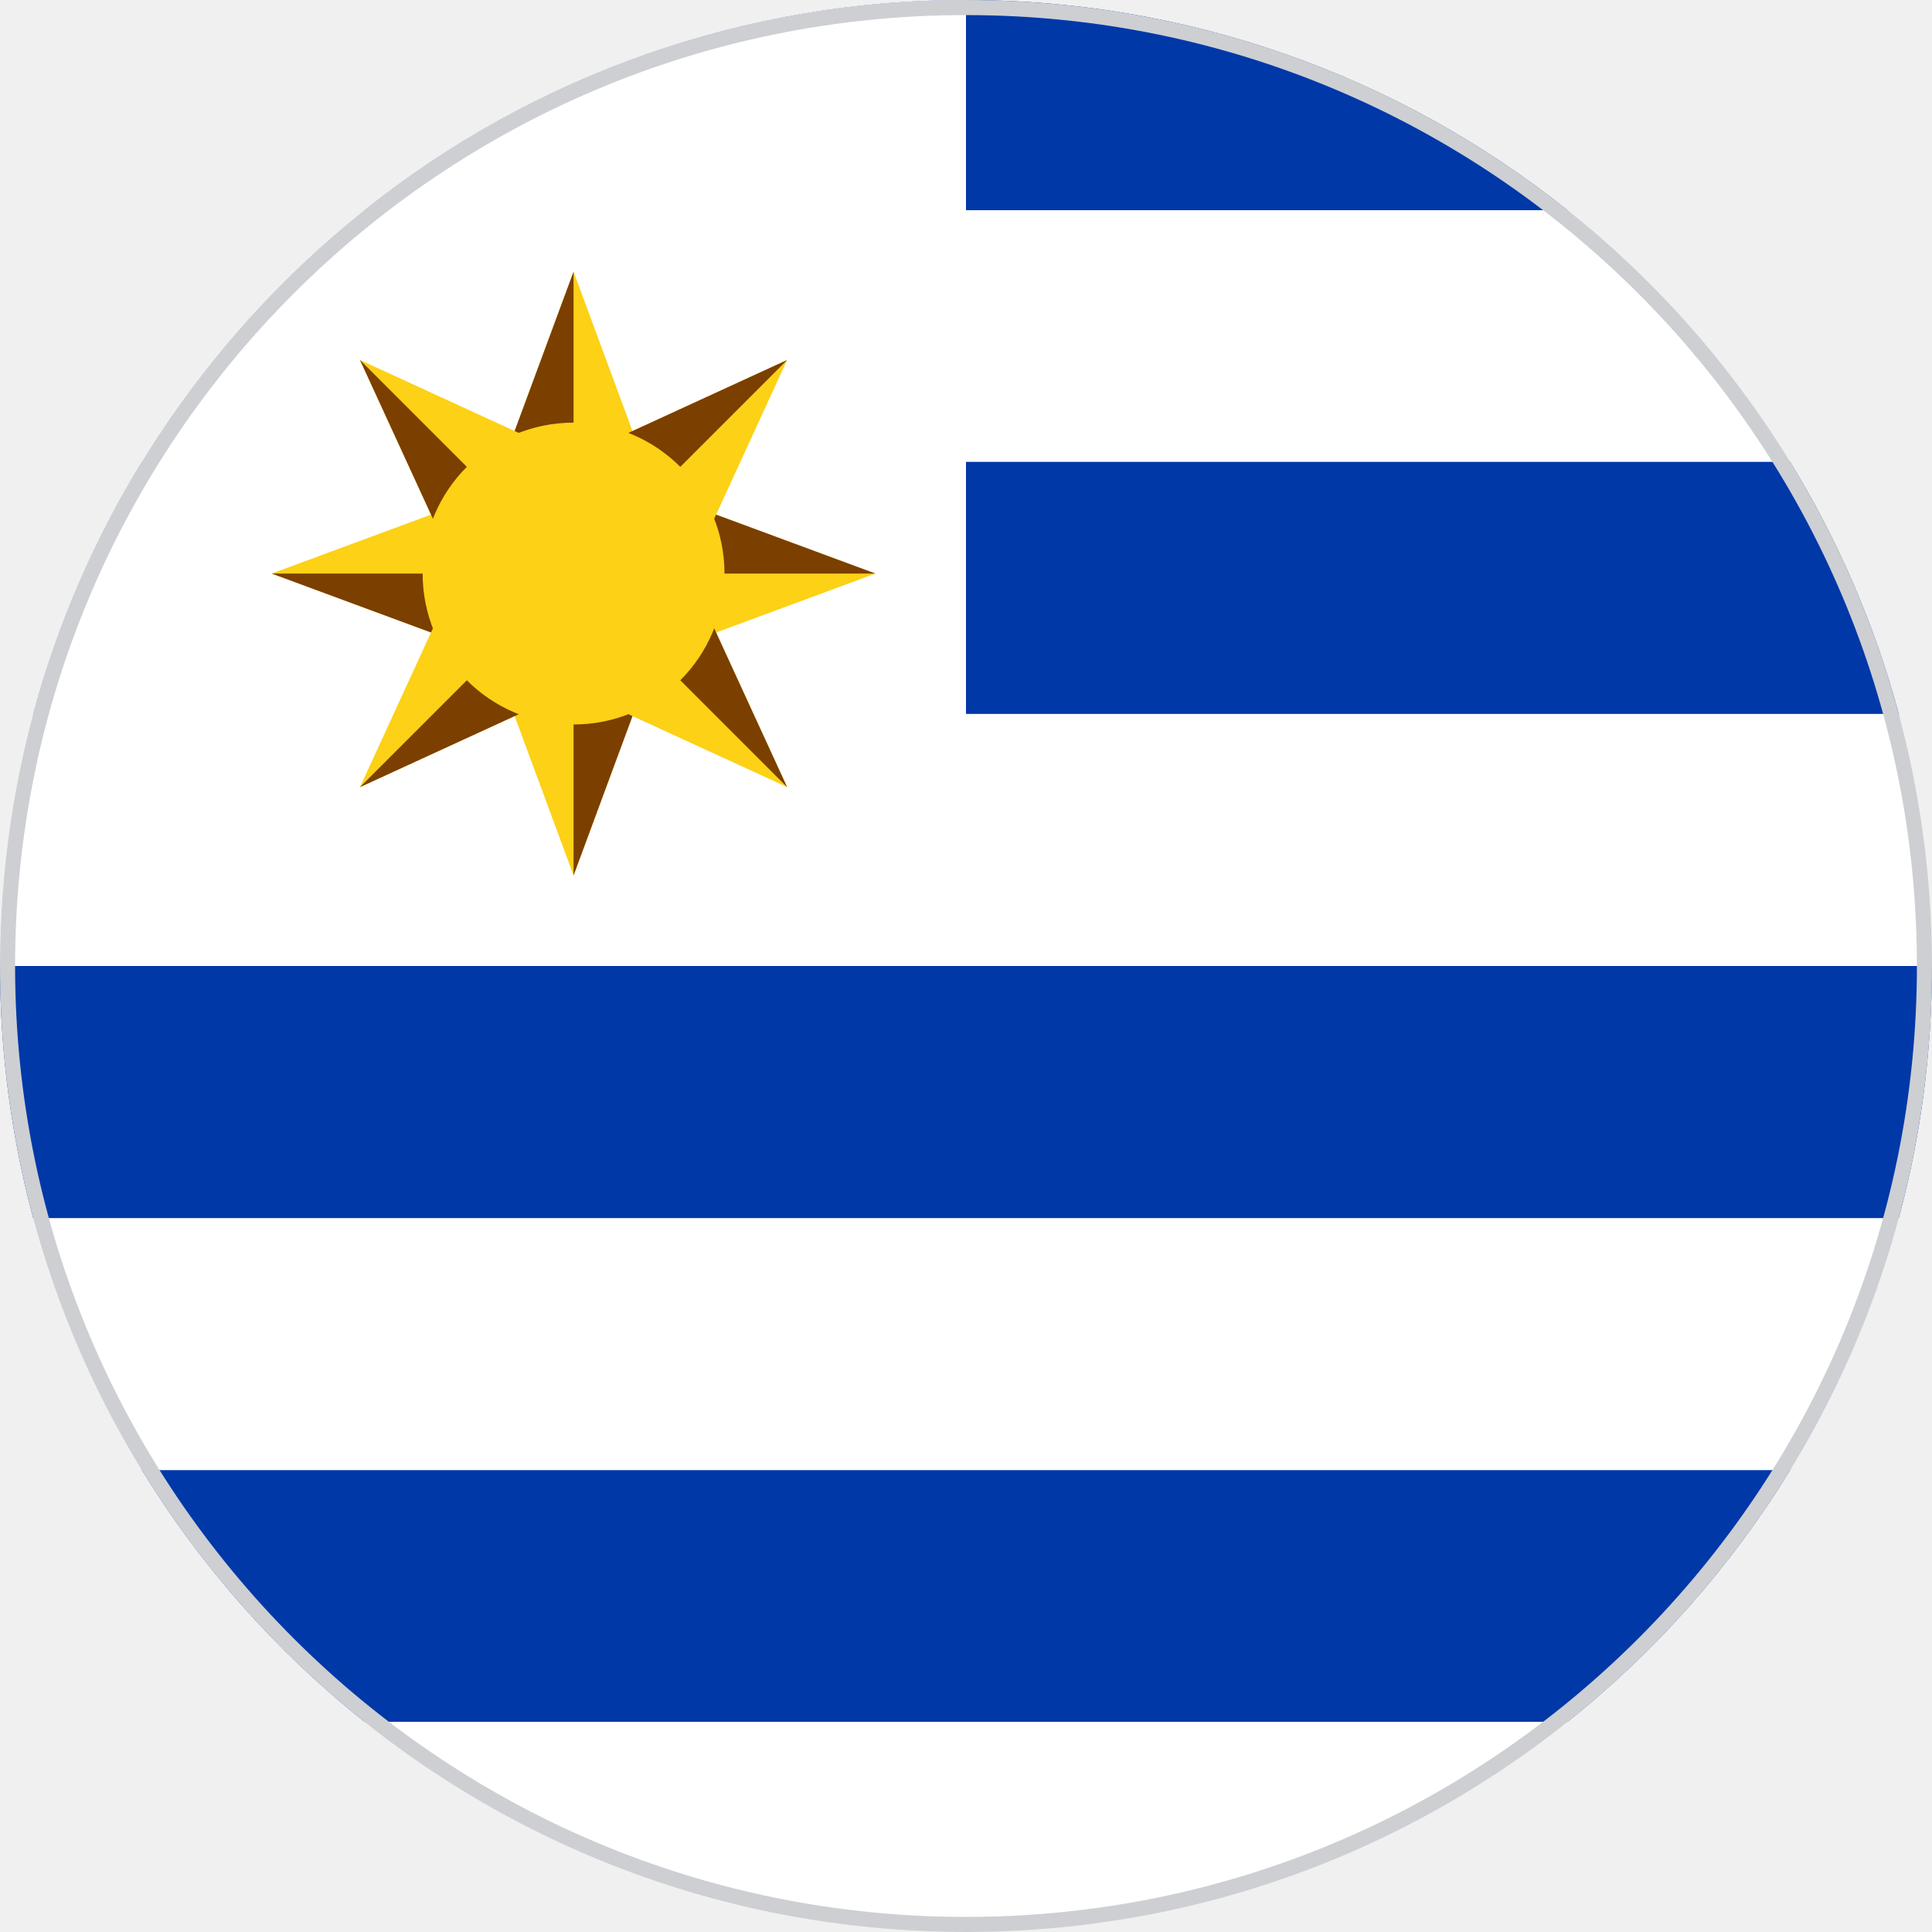
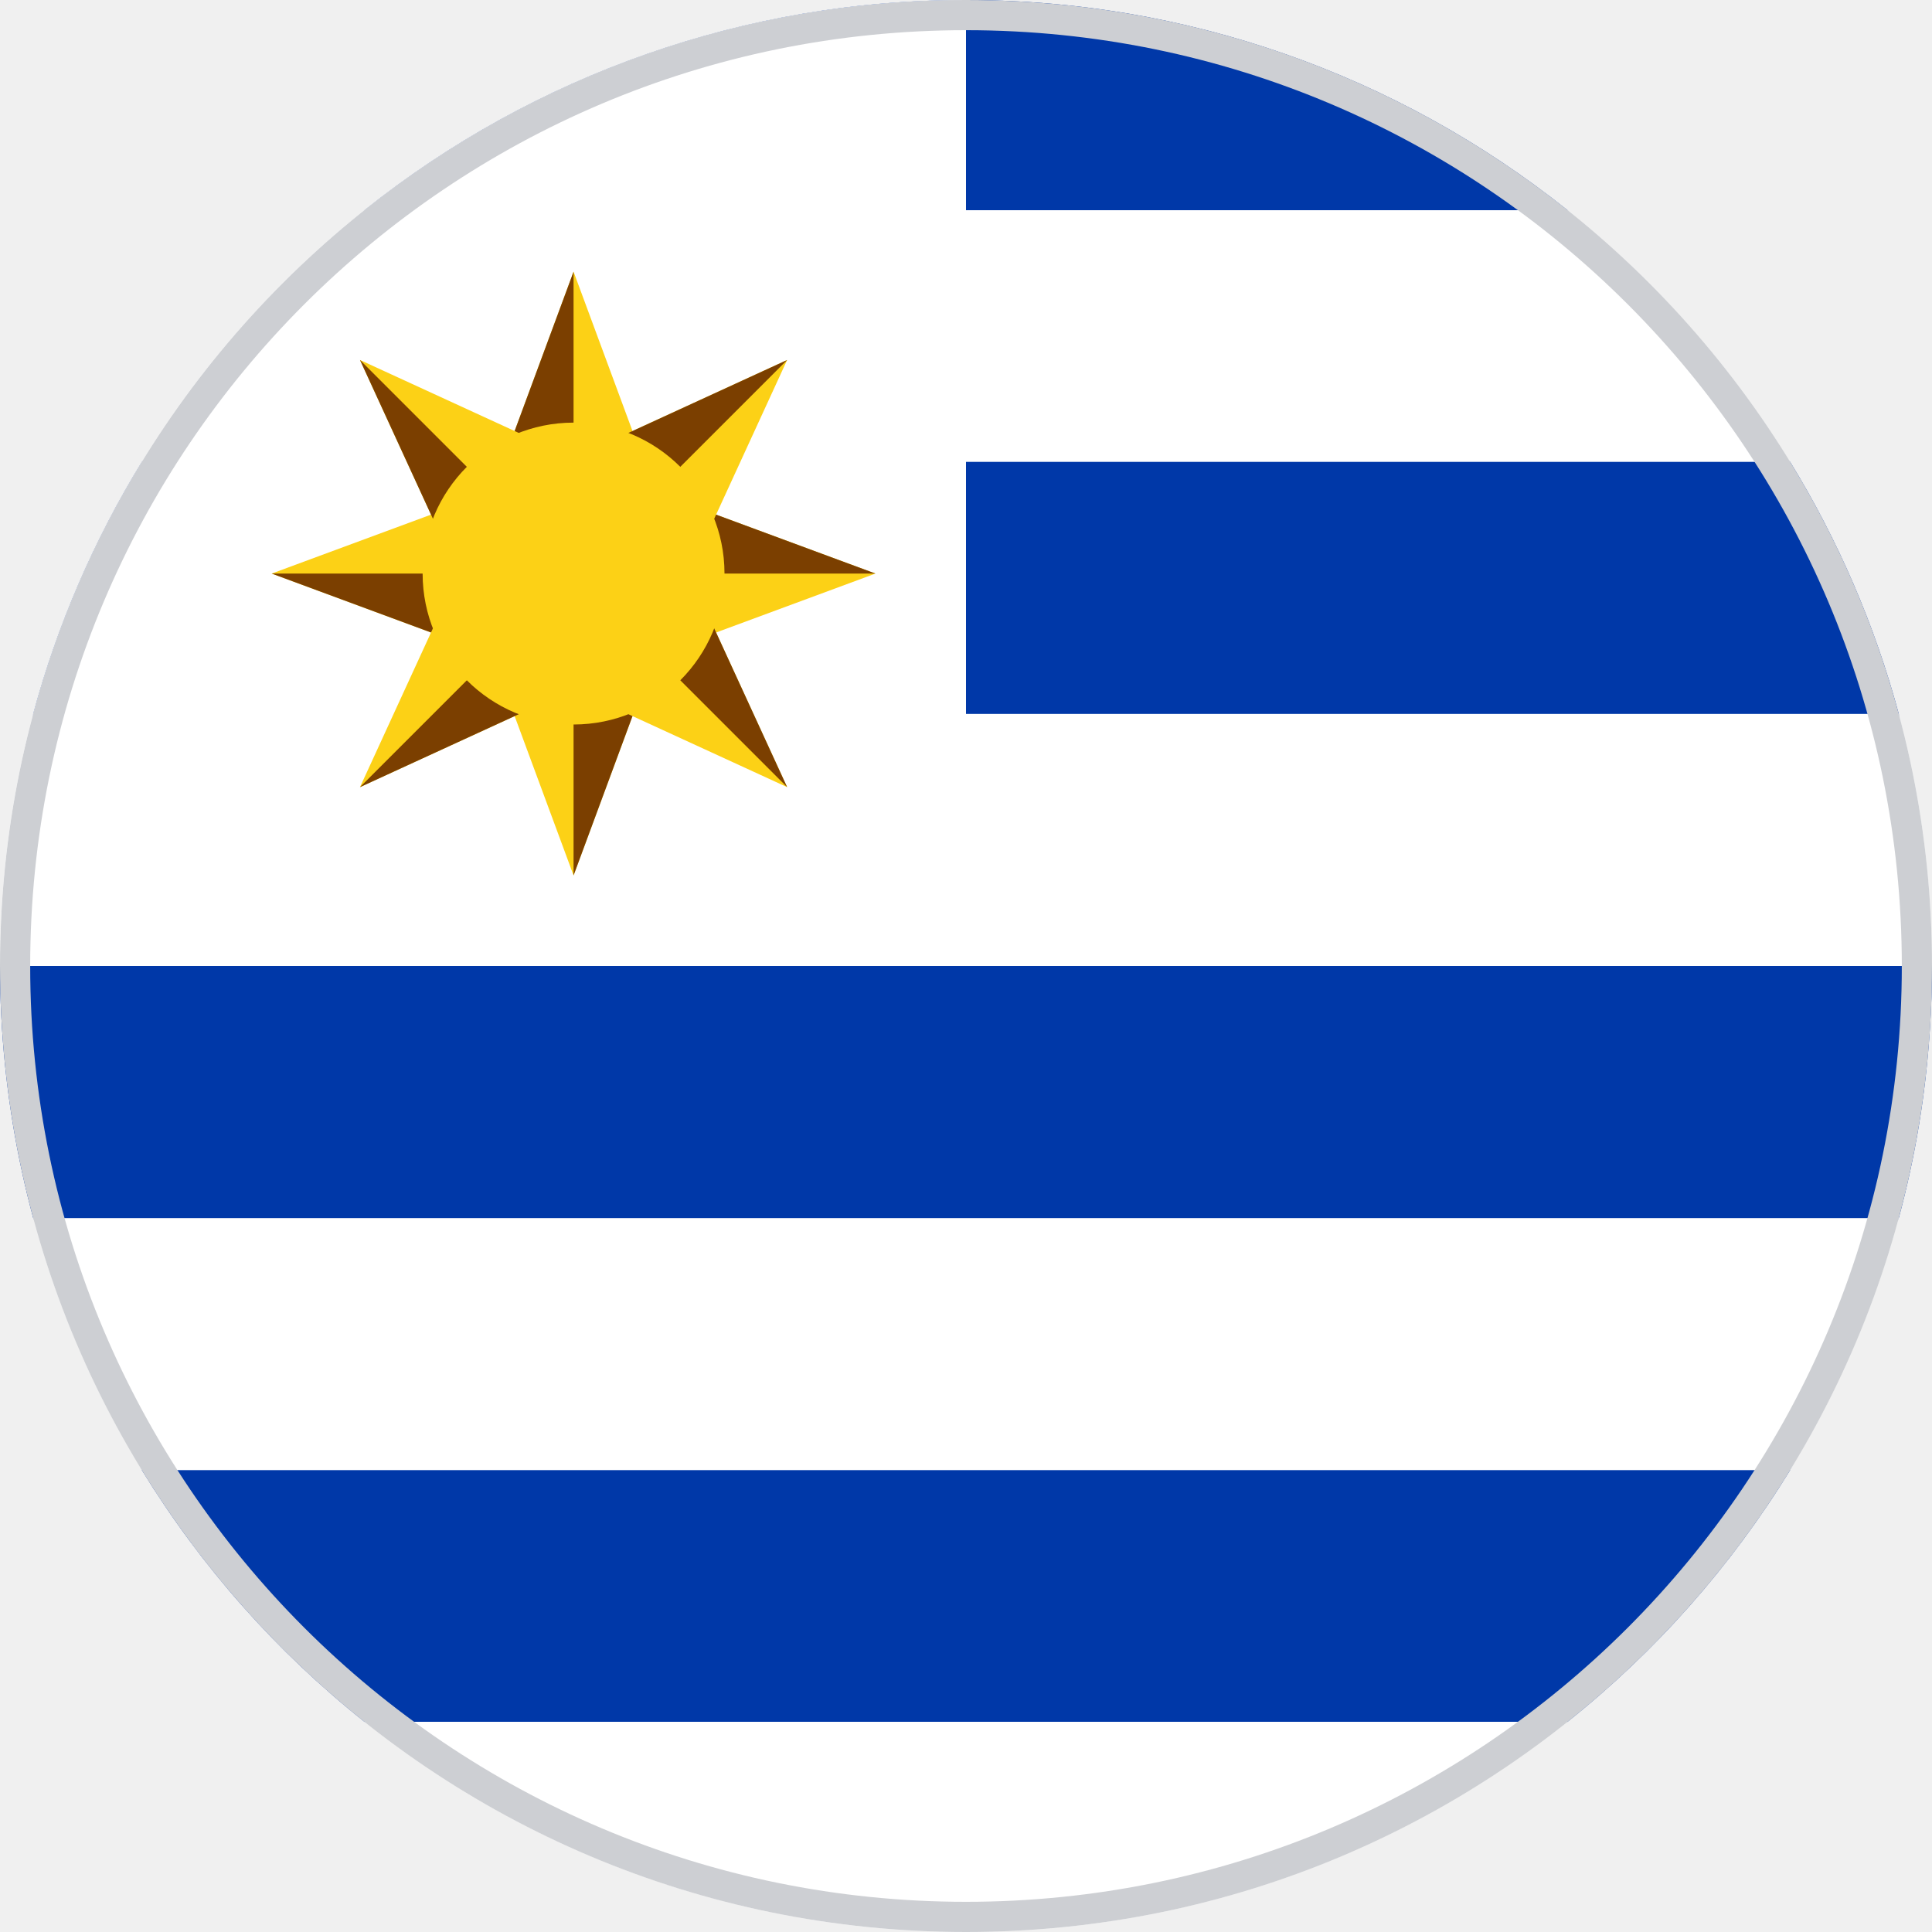
<svg xmlns="http://www.w3.org/2000/svg" width="512" height="512" viewBox="0 0 512 512">
  <defs>
    <clipPath id="c">
      <circle cx="256" cy="256" r="256" />
    </clipPath>
  </defs>
  <g clip-path="url(#c)">
    <path fill="#0038A8" d="M503.2 322.8q8.7-32 8.8-66.8l-8.8-66.8a255 255 0 0 0-28.8-66.8l-59-66.7A255 255 0 0 0 256 0h-.2A255 255 0 0 0 96.6 55.7l-59 66.7a255 255 0 0 0-28.8 66.8L0 256v.1q0 34.6 8.8 66.7l28.8 66.8a257 257 0 0 0 59 66.7L256 512l159.4-55.7a257 257 0 0 0 59-66.7z" />
    <path fill="#FFFFFF" d="M503.2 189.2q8.7 32 8.8 66.8H0q0-34.7 8.8-66.8zM415.4 55.7a257 257 0 0 1 59 66.7H37.6a257 257 0 0 1 59-66.7zm59 333.9q19-31 28.8-66.8H8.8a255 255 0 0 0 28.8 66.8zm-59 66.7H96.6A255 255 0 0 0 255.8 512h.4a255 255 0 0 0 159.2-55.7" />
    <path fill="#FFFFFF" d="M0 245.6A256 256 0 0 1 256 0v256H0z" />
    <path fill="#FCD116" d="m152 72 21.6 58.4L232 152l-58.4 21.6L152 232l-21.6-58.4L72 152l58.4-21.6z" />
    <path fill="#7B3F00" d="M152 72v58.4h21.6L232 152h-58.4v21.6L152 232v-58.4h-21.6L72 152h58.4v-21.6z" />
    <path fill="#FCD116" d="m208.6 95.4-26 56.6 26 56.6-56.6-26-56.6 26 26-56.6-26-56.6 56.6 26z" />
    <path fill="#7B3F00" d="m208.6 95.4-41.3 41.3 15.3 15.3 26 56.6-41.3-41.3-15.3 15.3-56.6 26 41.3-41.3-15.3-15.3-26-56.6 41.3 41.3 15.3-15.3z" />
    <circle cx="152" cy="152" r="40" fill="#FCD116" />
-     <circle cx="256" cy="256" r="256" fill="none" stroke="#cdcfd3" stroke-width="8" />
+     <circle cx="256" cy="256" r="256" fill="none" stroke="#cdcfd3" stroke-width="16" />
  </g>
</svg>
